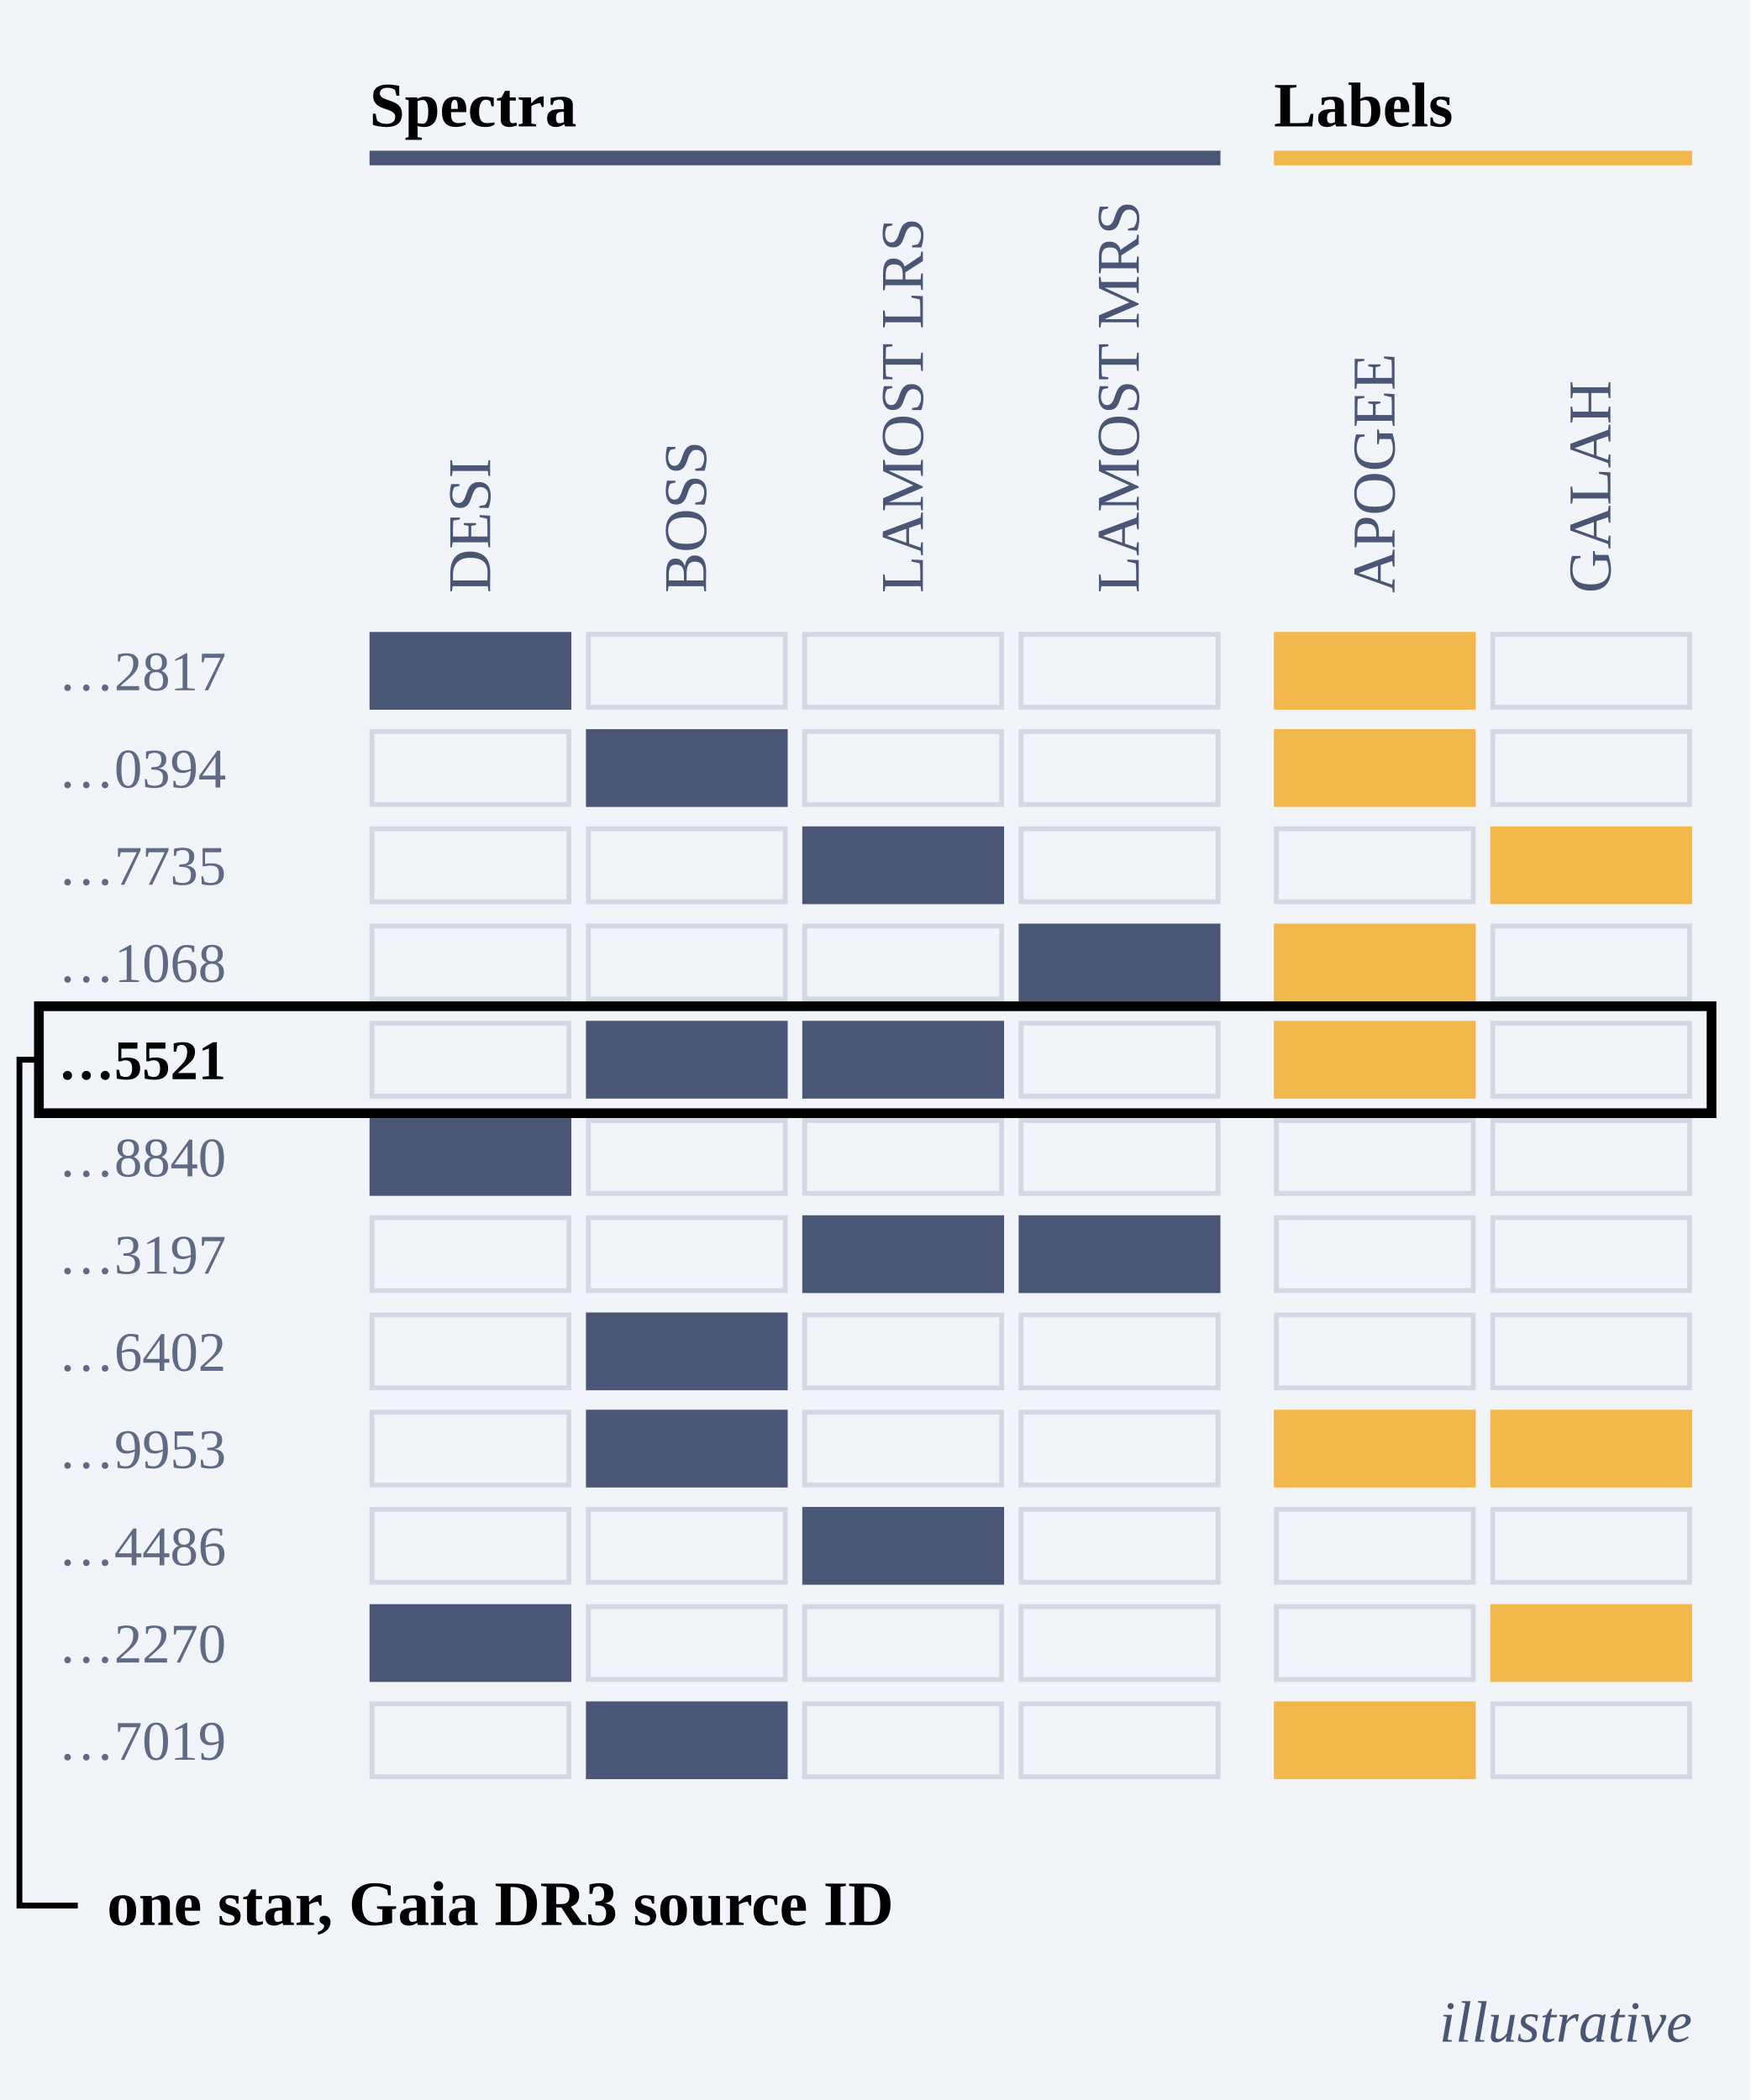
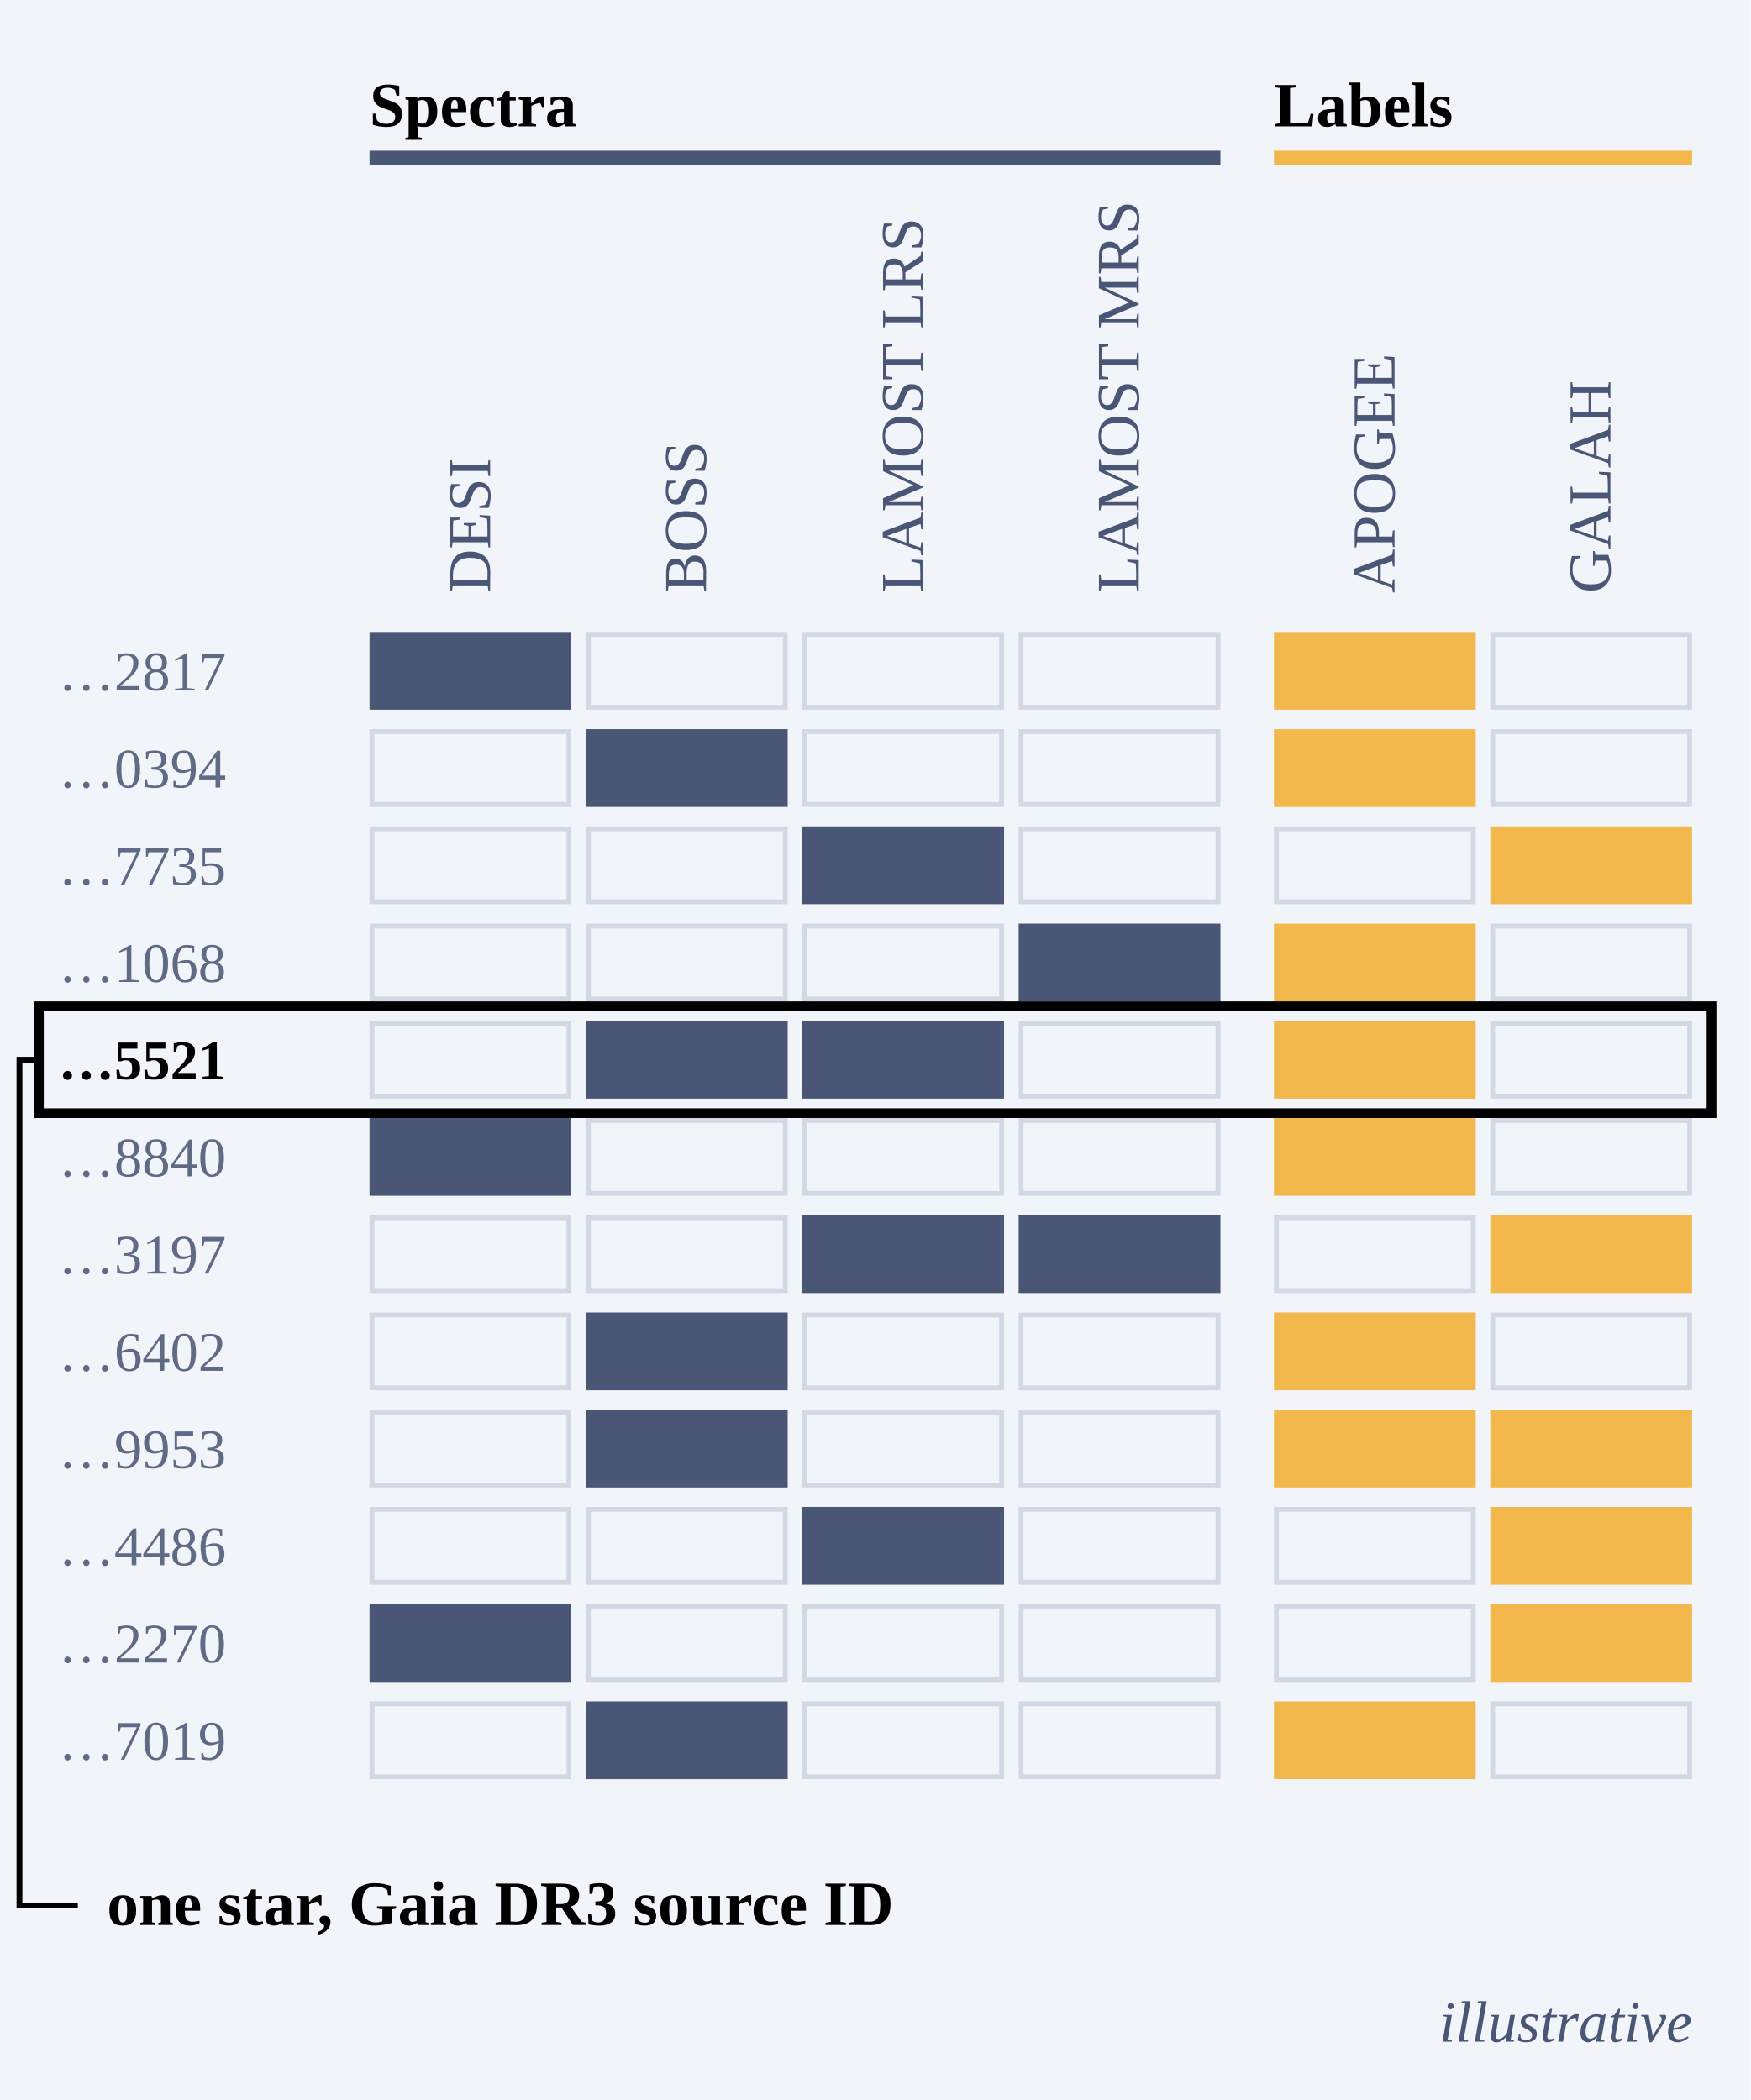
<svg xmlns="http://www.w3.org/2000/svg" class="dfig" viewBox="-12 -12 360 432" width="360" height="432" role="img" aria-labelledby="catn-title">
  <style>
.dfig text { font-family: var(--d-sans, "Hanken Grotesk", "Helvetica Neue", Helvetica, sans-serif); fill: currentColor; stroke: none; }
.dfig .h { font-weight: 700; font-size: 13px; }
.dfig .t { font-size: 12.5px; fill: var(--d-muted, #4A5675); }
.dfig .id { font-family: var(--d-mono, "JetBrains Mono", ui-monospace, monospace); font-size: 11.5px; fill: var(--d-faint, #5F6A85); }
.dfig .idh { font-family: var(--d-mono, "JetBrains Mono", ui-monospace, monospace); font-size: 11.5px; font-weight: 600; }
.dfig .note { font-weight: 600; font-size: 13px; }
.dfig .ill { font-style: italic; font-size: 12px; fill: var(--d-muted, #4A5675); }
.dfig .panel { fill: var(--d-surface, #F1F4F9); }
.dfig .spec { fill: var(--d-muted, #4A5675); }
.dfig .lab { fill: var(--d-gold-fill, #F2B84B); }
.dfig .empty { fill: none; stroke: var(--d-rule, #D3D9E4); stroke-width: 1; }
.dfig .bar-s { fill: var(--d-muted, #4A5675); }
.dfig .bar-l { fill: var(--d-gold-fill, #F2B84B); }
.dfig .hl { fill: none; stroke: currentColor; stroke-width: 2; }
.dfig .lead { fill: none; stroke: currentColor; stroke-width: 1.2; }
</style>
  <rect class="panel" x="-12" y="-12" width="360" height="432" />
  <text class="h" x="64" y="14">Spectra</text>
  <rect class="bar-s" x="64" y="19" width="175" height="3" />
  <text class="h" x="250" y="14">Labels</text>
  <rect class="bar-l" x="250" y="19" width="86" height="3" />
  <text class="t" x="88.8" y="110" transform="rotate(-90 88.8 110)">DESI</text>
  <text class="t" x="133.2" y="110" transform="rotate(-90 133.2 110)">BOSS</text>
  <text class="t" x="177.8" y="110" transform="rotate(-90 177.8 110)">LAMOST LRS</text>
  <text class="t" x="222.2" y="110" transform="rotate(-90 222.2 110)">LAMOST MRS</text>
  <text class="t" x="274.8" y="110" transform="rotate(-90 274.8 110)">APOGEE</text>
  <text class="t" x="319.2" y="110" transform="rotate(-90 319.2 110)">GALAH</text>
  <text class="id" x="0" y="130">…2817</text>
  <rect class="spec" x="64" y="118" width="41.5" height="16" />
  <rect class="empty" x="109" y="118.5" width="40.5" height="15" />
  <rect class="empty" x="153.5" y="118.5" width="40.5" height="15" />
  <rect class="empty" x="198" y="118.5" width="40.5" height="15" />
  <rect class="lab" x="250" y="118" width="41.5" height="16" />
  <rect class="empty" x="295" y="118.5" width="40.5" height="15" />
  <text class="id" x="0" y="150">…0394</text>
  <rect class="empty" x="64.5" y="138.5" width="40.5" height="15" />
  <rect class="spec" x="108.5" y="138" width="41.5" height="16" />
  <rect class="empty" x="153.5" y="138.5" width="40.5" height="15" />
  <rect class="empty" x="198" y="138.5" width="40.5" height="15" />
  <rect class="lab" x="250" y="138" width="41.5" height="16" />
  <rect class="empty" x="295" y="138.5" width="40.5" height="15" />
  <text class="id" x="0" y="170">…7735</text>
  <rect class="empty" x="64.5" y="158.5" width="40.5" height="15" />
  <rect class="empty" x="109" y="158.5" width="40.5" height="15" />
  <rect class="spec" x="153" y="158" width="41.5" height="16" />
  <rect class="empty" x="198" y="158.5" width="40.5" height="15" />
  <rect class="empty" x="250.5" y="158.5" width="40.5" height="15" />
  <rect class="lab" x="294.5" y="158" width="41.5" height="16" />
  <text class="id" x="0" y="190">…1068</text>
  <rect class="empty" x="64.5" y="178.5" width="40.5" height="15" />
  <rect class="empty" x="109" y="178.5" width="40.5" height="15" />
  <rect class="empty" x="153.5" y="178.5" width="40.5" height="15" />
  <rect class="spec" x="197.5" y="178" width="41.5" height="16" />
  <rect class="lab" x="250" y="178" width="41.5" height="16" />
  <rect class="empty" x="295" y="178.5" width="40.5" height="15" />
  <text class="idh" x="0" y="210">…5521</text>
  <rect class="empty" x="64.5" y="198.5" width="40.5" height="15" />
  <rect class="spec" x="108.5" y="198" width="41.5" height="16" />
  <rect class="spec" x="153" y="198" width="41.5" height="16" />
  <rect class="empty" x="198" y="198.5" width="40.5" height="15" />
  <rect class="lab" x="250" y="198" width="41.5" height="16" />
  <rect class="empty" x="295" y="198.5" width="40.5" height="15" />
  <text class="id" x="0" y="230">…8840</text>
  <rect class="spec" x="64" y="218" width="41.5" height="16" />
  <rect class="empty" x="109" y="218.5" width="40.5" height="15" />
  <rect class="empty" x="153.5" y="218.5" width="40.5" height="15" />
  <rect class="empty" x="198" y="218.5" width="40.5" height="15" />
-   <rect class="empty" x="250.5" y="218.5" width="40.5" height="15" />
+   <rect class="lab" x="250" y="218" width="41.5" height="16" />
  <rect class="empty" x="295" y="218.5" width="40.5" height="15" />
  <text class="id" x="0" y="250">…3197</text>
  <rect class="empty" x="64.5" y="238.5" width="40.5" height="15" />
  <rect class="empty" x="109" y="238.5" width="40.5" height="15" />
  <rect class="spec" x="153" y="238" width="41.5" height="16" />
  <rect class="spec" x="197.5" y="238" width="41.5" height="16" />
  <rect class="empty" x="250.5" y="238.5" width="40.5" height="15" />
-   <rect class="empty" x="295" y="238.5" width="40.5" height="15" />
+   <rect class="lab" x="294.5" y="238" width="41.5" height="16" />
  <text class="id" x="0" y="270">…6402</text>
  <rect class="empty" x="64.5" y="258.5" width="40.5" height="15" />
  <rect class="spec" x="108.5" y="258" width="41.5" height="16" />
  <rect class="empty" x="153.5" y="258.5" width="40.5" height="15" />
  <rect class="empty" x="198" y="258.5" width="40.5" height="15" />
-   <rect class="empty" x="250.5" y="258.5" width="40.5" height="15" />
+   <rect class="lab" x="250" y="258" width="41.5" height="16" />
  <rect class="empty" x="295" y="258.5" width="40.5" height="15" />
  <text class="id" x="0" y="290">…9953</text>
  <rect class="empty" x="64.5" y="278.5" width="40.5" height="15" />
  <rect class="spec" x="108.5" y="278" width="41.5" height="16" />
  <rect class="empty" x="153.5" y="278.5" width="40.5" height="15" />
  <rect class="empty" x="198" y="278.5" width="40.5" height="15" />
  <rect class="lab" x="250" y="278" width="41.5" height="16" />
  <rect class="lab" x="294.5" y="278" width="41.5" height="16" />
  <text class="id" x="0" y="310">…4486</text>
  <rect class="empty" x="64.5" y="298.5" width="40.5" height="15" />
  <rect class="empty" x="109" y="298.5" width="40.5" height="15" />
  <rect class="spec" x="153" y="298" width="41.5" height="16" />
  <rect class="empty" x="198" y="298.5" width="40.5" height="15" />
  <rect class="empty" x="250.5" y="298.5" width="40.5" height="15" />
-   <rect class="empty" x="295" y="298.5" width="40.5" height="15" />
+   <rect class="lab" x="294.5" y="298" width="41.5" height="16" />
  <text class="id" x="0" y="330">…2270</text>
  <rect class="spec" x="64" y="318" width="41.5" height="16" />
  <rect class="empty" x="109" y="318.5" width="40.5" height="15" />
  <rect class="empty" x="153.5" y="318.5" width="40.5" height="15" />
  <rect class="empty" x="198" y="318.5" width="40.5" height="15" />
  <rect class="empty" x="250.5" y="318.5" width="40.5" height="15" />
  <rect class="lab" x="294.5" y="318" width="41.5" height="16" />
  <text class="id" x="0" y="350">…7019</text>
  <rect class="empty" x="64.5" y="338.5" width="40.5" height="15" />
  <rect class="spec" x="108.5" y="338" width="41.5" height="16" />
  <rect class="empty" x="153.5" y="338.5" width="40.5" height="15" />
  <rect class="empty" x="198" y="338.5" width="40.5" height="15" />
  <rect class="lab" x="250" y="338" width="41.5" height="16" />
  <rect class="empty" x="295" y="338.5" width="40.5" height="15" />
  <rect class="hl" x="-4" y="195" width="344" height="22" />
  <path class="lead" d="M-4 206.0H-8V380H4" />
  <text class="note" x="10" y="384">one star, Gaia DR3 source ID</text>
  <text class="ill" x="336" y="408" text-anchor="end">illustrative</text>
</svg>
